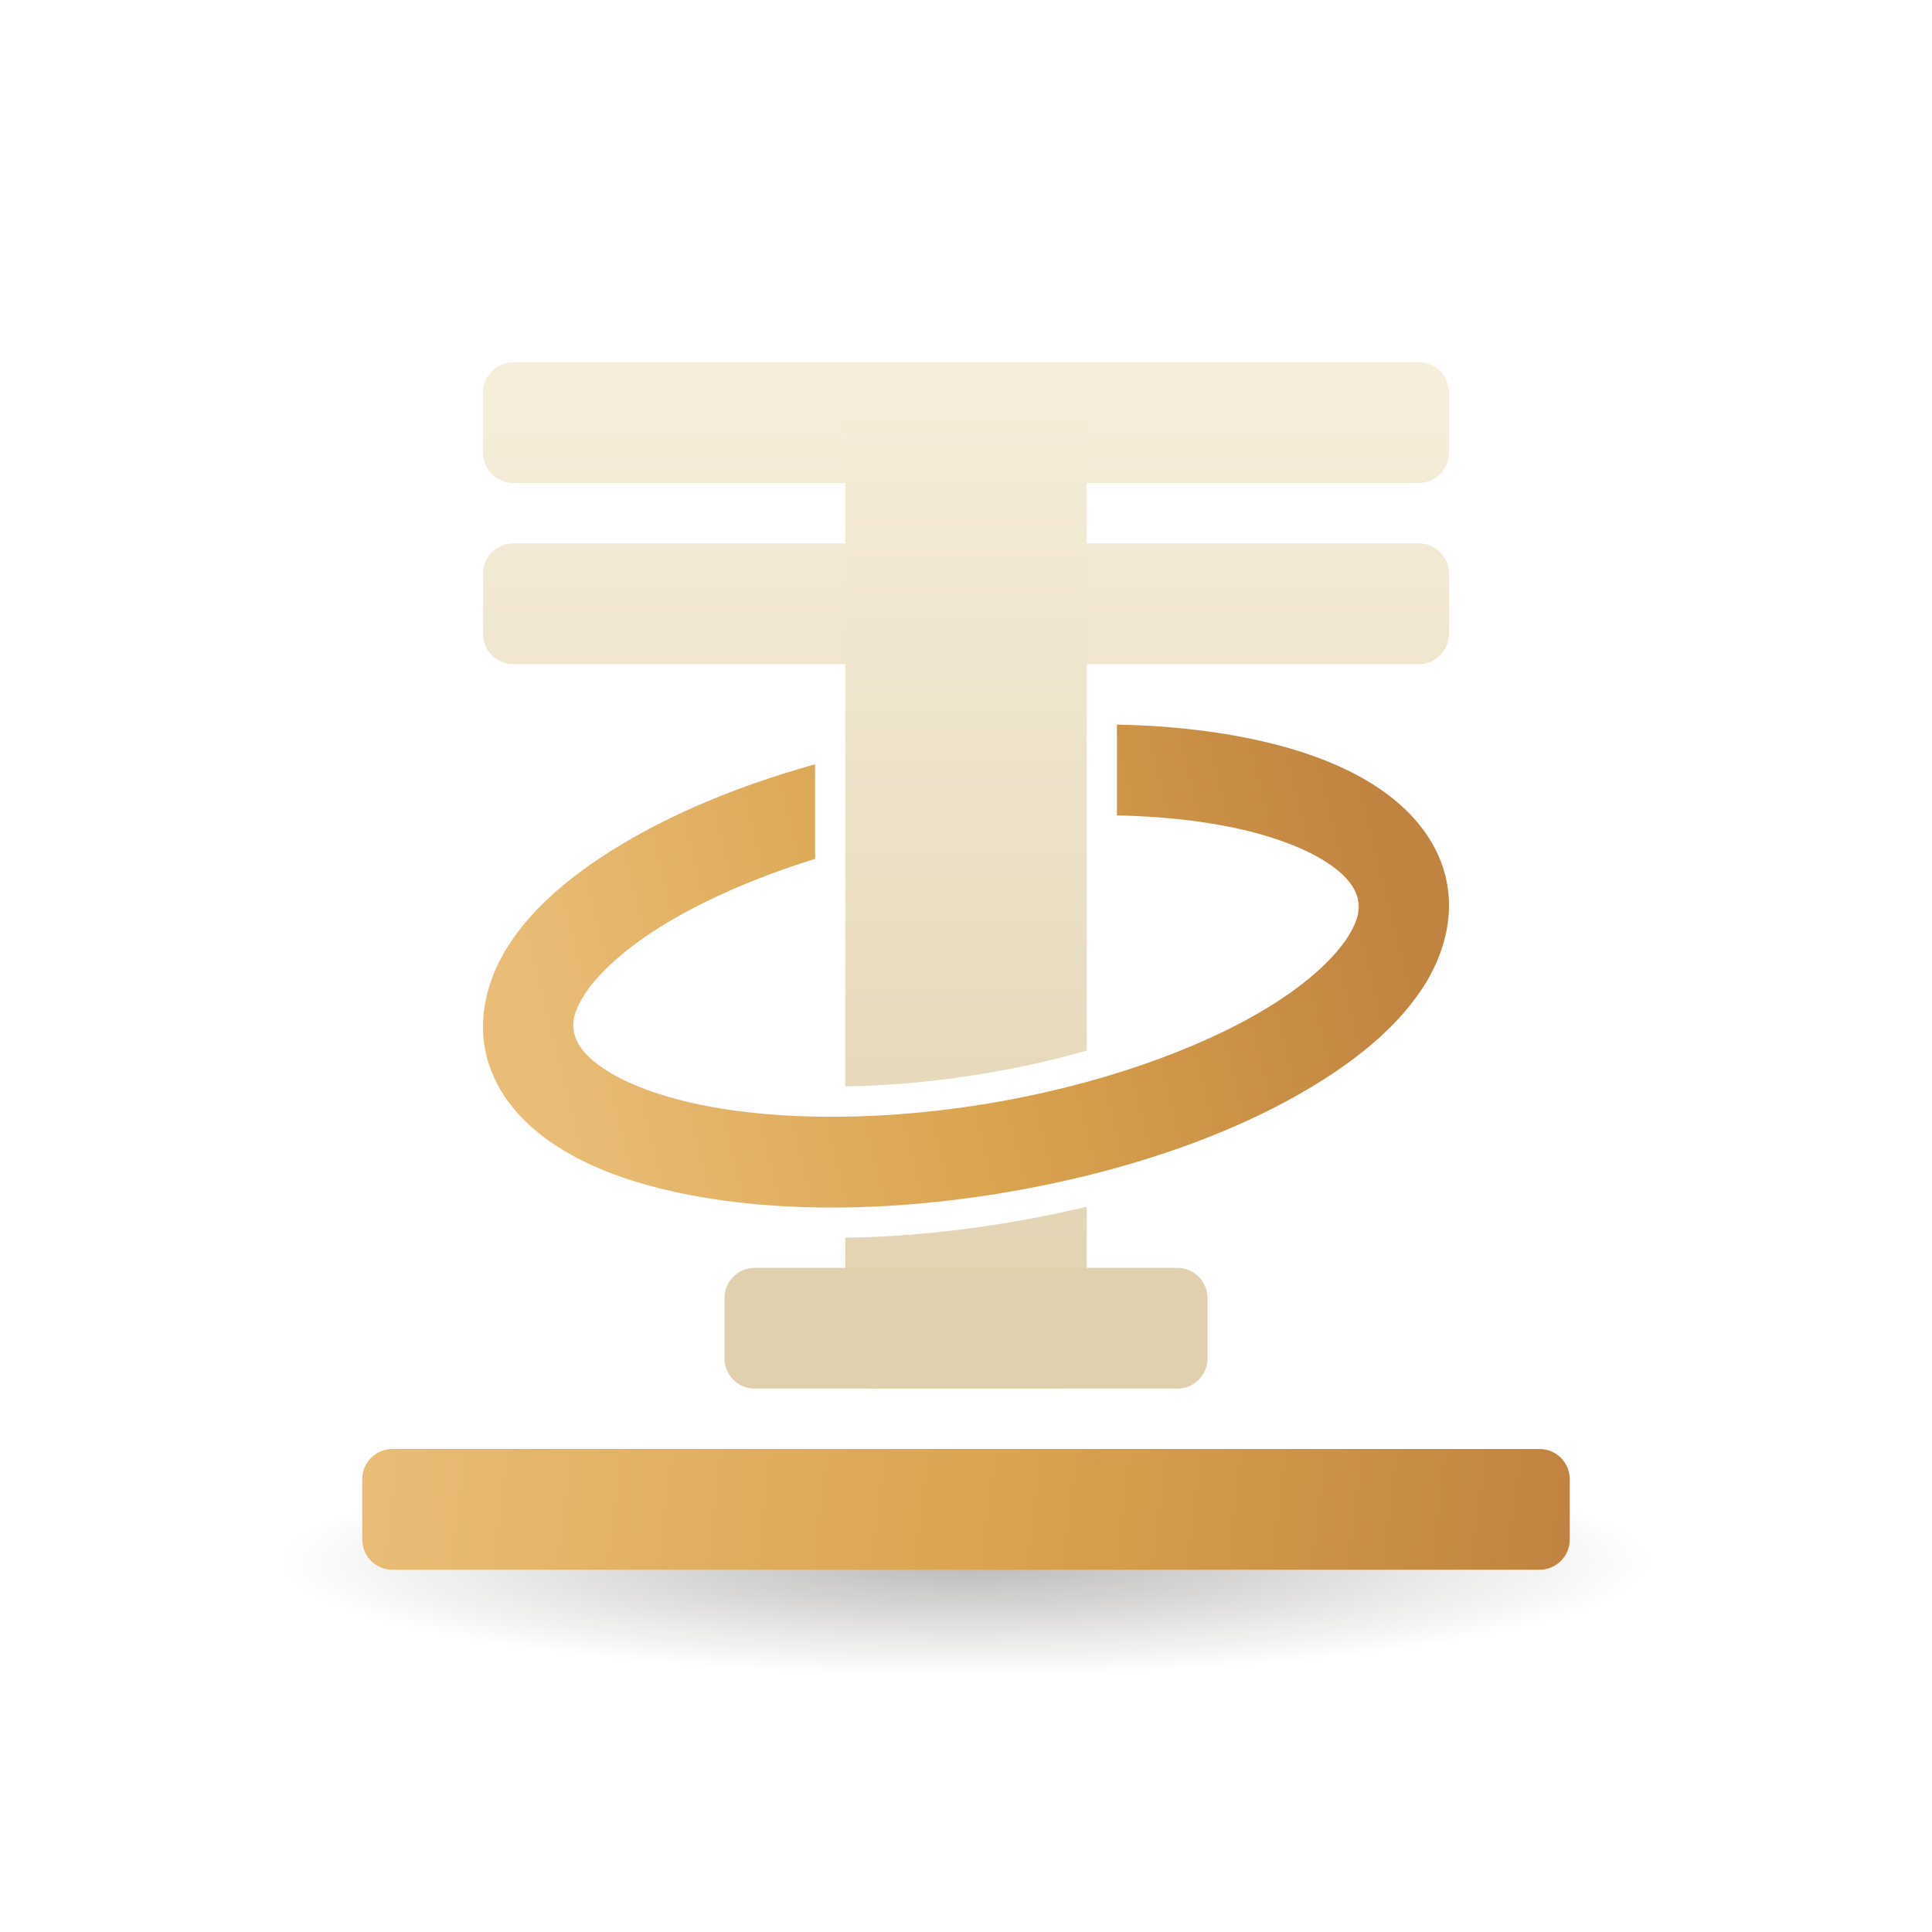
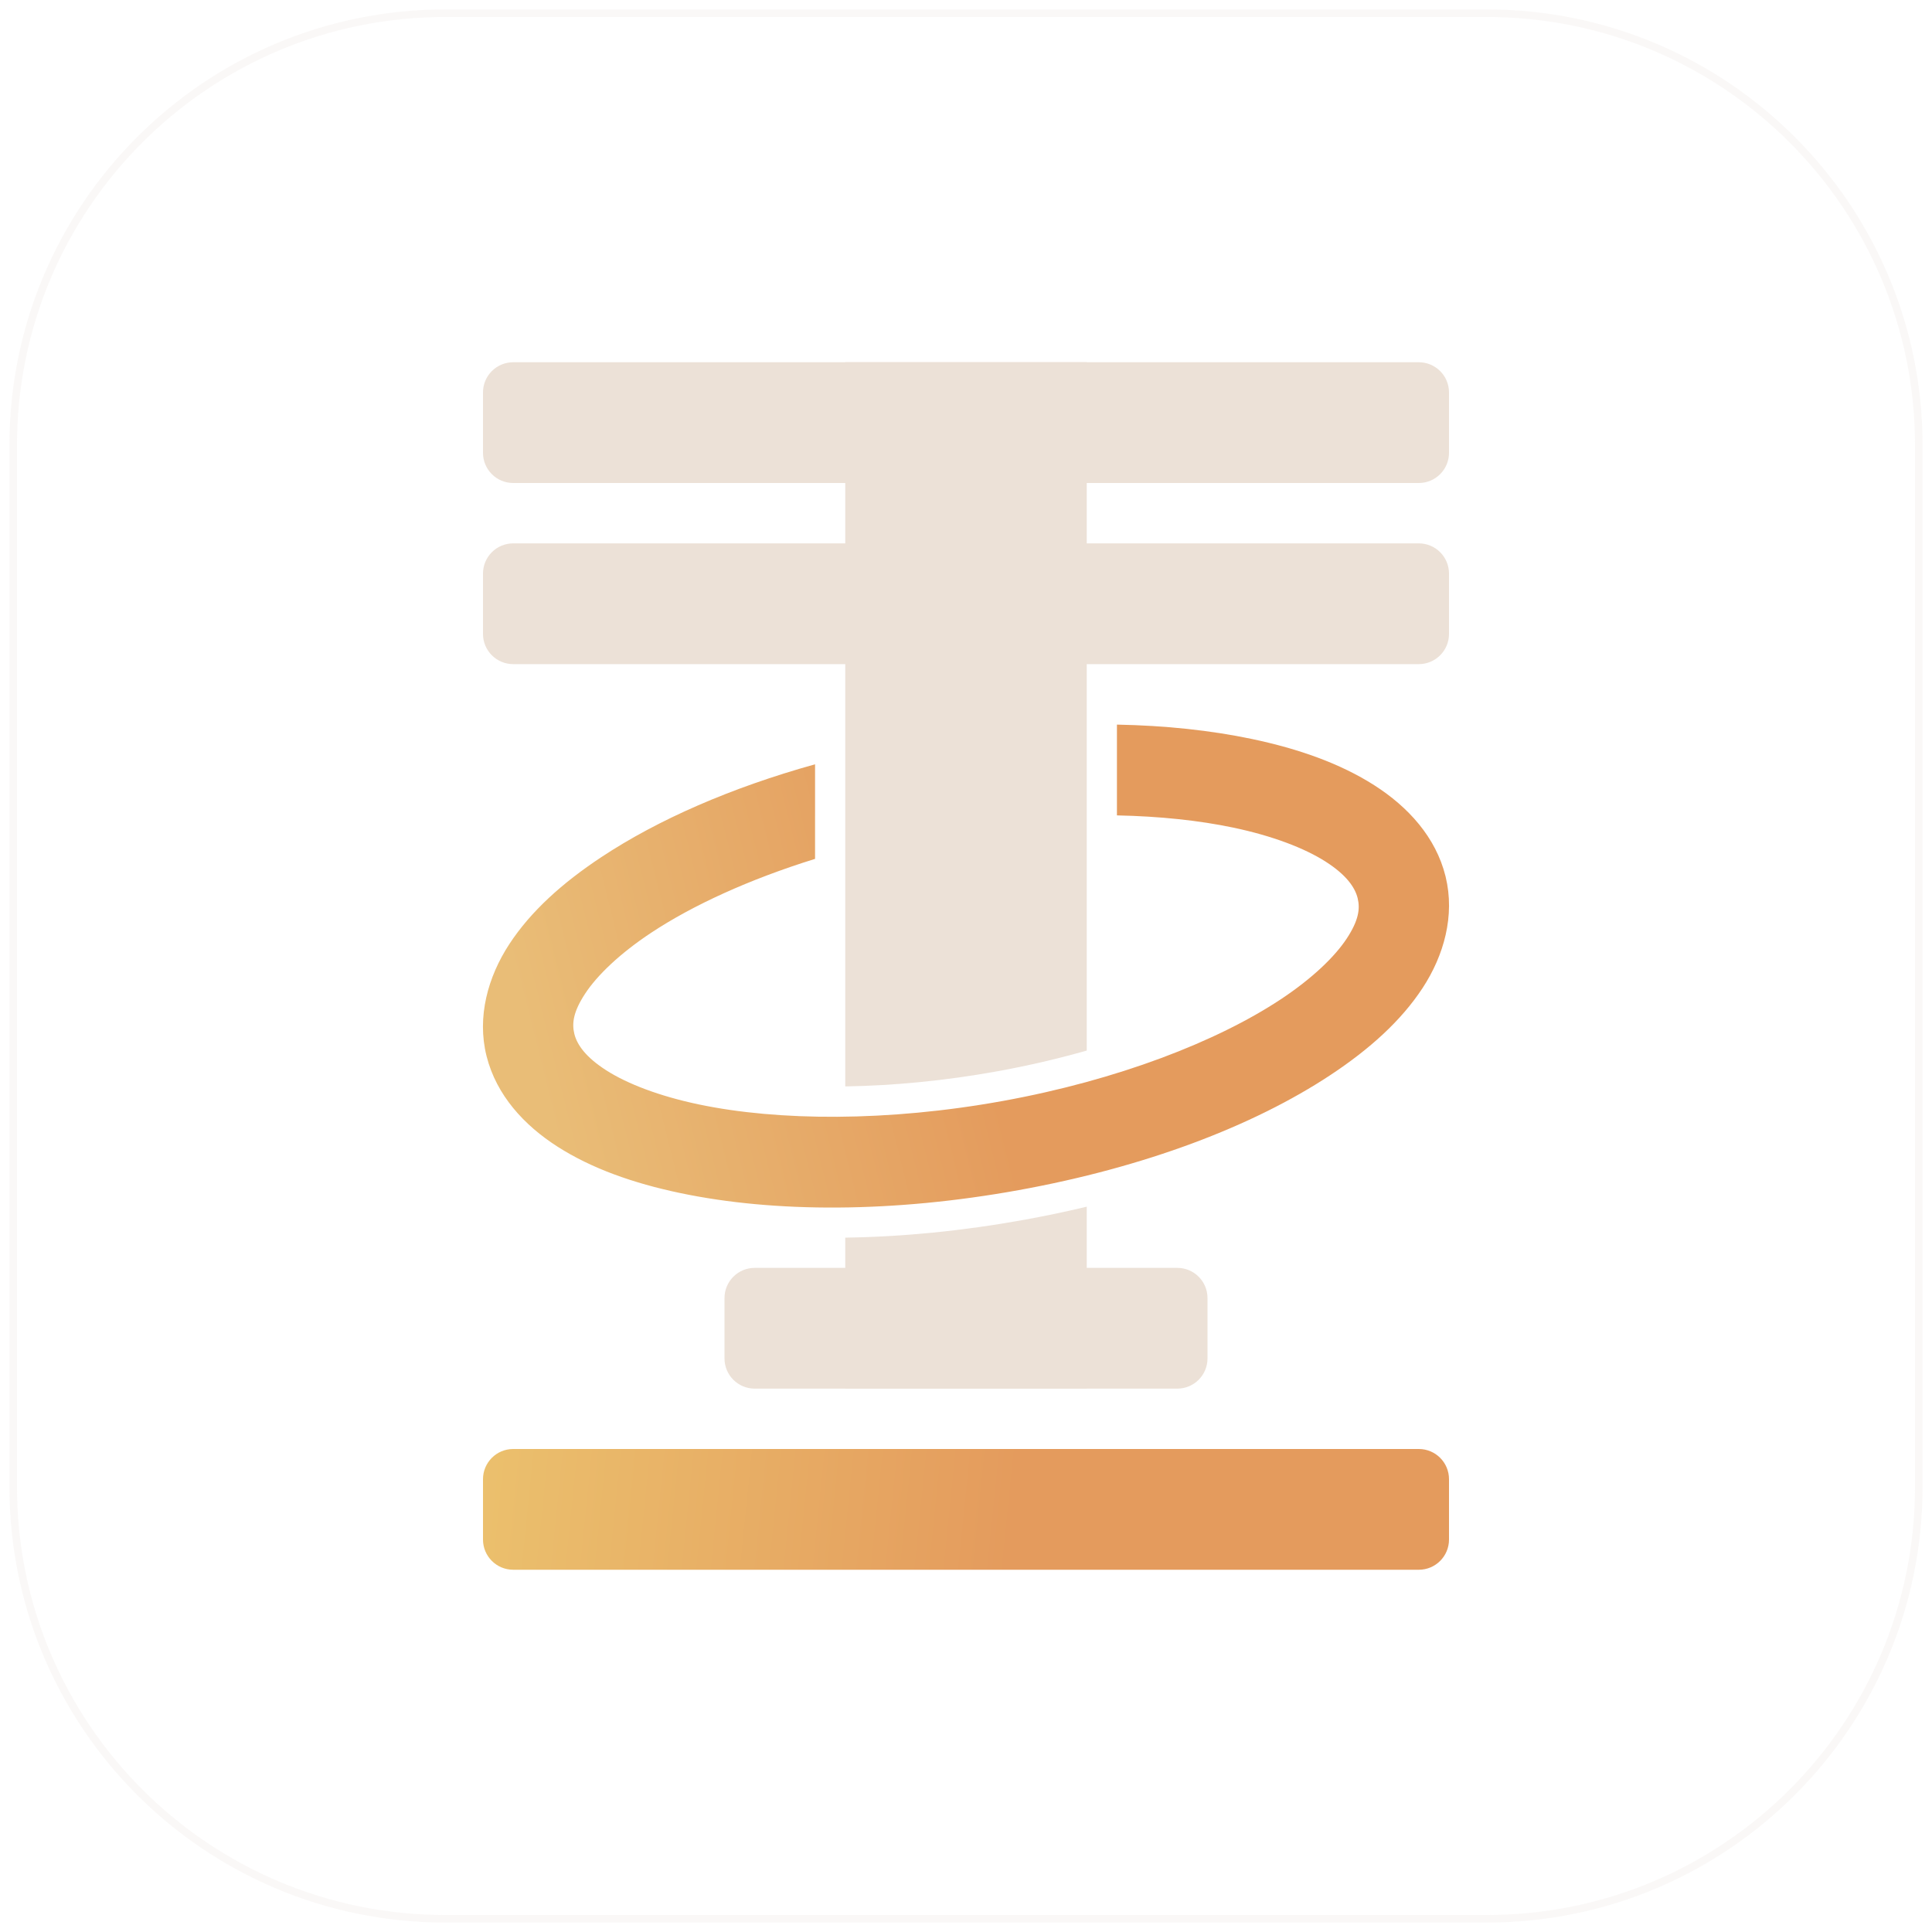
<svg xmlns="http://www.w3.org/2000/svg" xmlns:ns1="http://sodipodi.sourceforge.net/DTD/sodipodi-0.0.dtd" xmlns:xlink="http://www.w3.org/1999/xlink" width="512" height="512" viewBox="0 0 512 512" version="1.1" id="typbase-icon">
  <ns1:namedview id="base" pagecolor="#0f0b07" bordercolor="#d9a55a" borderopacity="0.25" showgrid="true">
    <ns1:guide position="256,0" orientation="1,0" />
    <ns1:guide position="112,0" orientation="1,0" />
    <ns1:guide position="400,0" orientation="1,0" />
    <ns1:guide position="222,0" orientation="1,0" />
    <ns1:guide position="290,0" orientation="1,0" />
    <ns1:guide position="0,428" orientation="0,1" />
    <ns1:guide position="0,398" orientation="0,1" />
    <ns1:guide position="0,376" orientation="0,1" />
    <ns1:guide position="0,346" orientation="0,1" />
    <ns1:guide position="0,228" orientation="0,1" />
    <ns1:guide position="0,102" orientation="0,1" />
    <ns1:guide position="0,74" orientation="0,1" />
  </ns1:namedview>
  <defs id="defs22">
+     <linearGradient id="linearGradient27" gradientUnits="userSpaceOnUse" x1="256" y1="84" x2="256" y2="420">
+       <stop offset="0" stop-color="#f6eedb" id="stop23" style="stop-color:#c1a78e;stop-opacity:1;" />
+       <stop offset="1" stop-color="#e0d0ae" id="stop24" />
+     </linearGradient>
    <linearGradient id="grad-bg" x1="0" y1="0" x2="0" y2="1">
      <stop offset="0" stop-color="#342a20" id="stop1" />
      <stop offset=".5" stop-color="#251d14" id="stop2" />
      <stop offset="1" stop-color="#171209" id="stop3" />
    </linearGradient>
    <radialGradient id="grad-glow">
      <stop offset="0" stop-color="#d9a55a" stop-opacity=".13" id="stop4" />
      <stop offset=".55" stop-color="#d9a55a" stop-opacity=".05" id="stop5" />
      <stop offset="1" stop-color="#d9a55a" stop-opacity="0" id="stop6" />
    </radialGradient>
    <linearGradient id="grad-cream" gradientUnits="userSpaceOnUse" x1="256" y1="84" x2="256" y2="420">
      <stop offset="0" stop-color="#f6eedb" id="stop7" />
      <stop offset="1" stop-color="#e0d0ae" id="stop8" />
    </linearGradient>
    <linearGradient id="grad-brass" gradientUnits="userSpaceOnUse" x1="74" y1="284" x2="438" y2="284">
      <stop offset="0" stop-color="#e9bd77" id="stop9" />
-       <stop offset=".5" stop-color="#d9a24e" id="stop10" />
-       <stop offset="1" stop-color="#c08340" id="stop11" />
+       <stop offset="0.5" stop-color="#d9a24e" id="stop10" style="stop-color:#e49b5d;stop-opacity:1;" />
    </linearGradient>
    <linearGradient id="grad-plinth" gradientUnits="userSpaceOnUse" x1="132" y1="410" x2="380" y2="438" gradientTransform="matrix(1.032258,0,0,0.953036,-8.258064,25.25525)">
-       <stop offset="0" stop-color="#e9bd77" id="stop12" />
-       <stop offset=".55" stop-color="#d9a24e" id="stop13" />
-       <stop offset="1" stop-color="#c08340" id="stop14" />
+       <stop offset="0" stop-color="#e9bd77" id="stop12" style="stop-color:#ebc06d;stop-opacity:1;" />
+       <stop offset="0.55" stop-color="#d9a24e" id="stop13" style="stop-color:#e49b5d;stop-opacity:1;" />
    </linearGradient>
    <radialGradient id="grad-node" cx=".38" cy=".32" r=".8">
      <stop offset="0" stop-color="#fff7e2" id="stop15" />
      <stop offset=".45" stop-color="#fcd34d" id="stop16" />
      <stop offset=".8" stop-color="#f0a63a" id="stop17" />
      <stop offset="1" stop-color="#c87f1f" id="stop18" />
    </radialGradient>
    <radialGradient id="grad-node-glow">
      <stop offset="0" stop-color="#f0b04a" stop-opacity=".35" id="stop19" />
      <stop offset="1" stop-color="#f0b04a" stop-opacity="0" id="stop20" />
    </radialGradient>
    <radialGradient id="grad-shadow" gradientTransform="matrix(2.46306,0,0,0.405999,0,-16)" cx="103.936" cy="1059.116" fx="103.936" fy="1059.116" r="73.892" gradientUnits="userSpaceOnUse">
      <stop offset="0" stop-color="#0d0803" stop-opacity=".28" id="stop21" />
      <stop offset="1" stop-color="#0d0803" stop-opacity="0" id="stop22" />
    </radialGradient>
-     <linearGradient xlink:href="#grad-cream" id="linearGradient24" gradientUnits="userSpaceOnUse" x1="256" y1="84" x2="256" y2="420" gradientTransform="matrix(0.888889,0,0,1.066667,28.44445,6.399995)" />
-     <linearGradient xlink:href="#grad-cream" id="linearGradient25" gradientUnits="userSpaceOnUse" x1="256" y1="84" x2="256" y2="420" gradientTransform="matrix(0.888889,0,0,1.066667,28.44445,-1.066682)" />
    <linearGradient xlink:href="#grad-brass" id="linearGradient26" gradientUnits="userSpaceOnUse" x1="74" y1="284" x2="438" y2="284" gradientTransform="matrix(0.6442475,0.01944376,0.01944376,0.5569046,91.37011,93.4756)" />
-     <linearGradient xlink:href="#grad-cream" id="linearGradient29" gradientUnits="userSpaceOnUse" x1="256" y1="84" x2="256" y2="420" gradientTransform="matrix(0.9411765,0,0,0.8095239,15.05882,28)" />
-     <linearGradient xlink:href="#grad-plinth" id="linearGradient31" gradientUnits="userSpaceOnUse" gradientTransform="matrix(1.290322,0,0,1.142857,-74.32254,-84.57147)" x1="132" y1="410" x2="380" y2="438" />
+     <linearGradient xlink:href="#grad-plinth" id="linearGradient31" gradientUnits="userSpaceOnUse" gradientTransform="matrix(1.032258,0,0,1.142857,-8.258021,-84.57147)" x1="132" y1="410" x2="380" y2="438" />
  </defs>
-   <g id="layer-background" style="display:inline">
-     <ellipse id="ground-shadow" cx="256" cy="414" rx="182" ry="30" fill="url(#grad-shadow)" style="fill:url(#grad-shadow)" />
-   </g>
-   <g id="layer-orbit-far" transform="rotate(-12 256 284)" style="display:inline">
+   <g id="layer-orbit" transform="rotate(-12 256 284)" style="display:inline">
    <path id="outer-orbit-far" style="baseline-shift:baseline;display:inline;overflow:visible;vector-effect:none;fill:url(#linearGradient26);stroke-linecap:round;enable-background:accumulate;stop-color:#000000;stop-opacity:1;opacity:1" d="M 314.248 202.356 L 309.246 225.888 C 320.323 228.479 330.284 231.738 338.67 235.441 C 348.487 239.777 356.094 244.745 360.773 249.351 C 365.451 253.955 366.978 257.673 367.08 260.571 C 367.08 260.572 367.079 260.572 367.079 260.573 C 367.08 260.605 367.082 260.636 367.083 260.668 C 367.157 263.534 366.098 266.437 362.07 270.433 C 357.997 274.474 350.94 278.905 341.543 282.602 C 322.748 289.998 294.918 294.561 263.892 293.625 C 232.867 292.688 204.601 286.459 184.968 277.787 C 175.151 273.451 167.544 268.482 162.866 263.876 C 158.188 259.272 156.66 255.556 156.558 252.658 C 156.558 252.657 156.559 252.656 156.559 252.656 A 12 12 0 0 0 156.556 252.591 C 156.473 249.714 157.525 246.807 161.568 242.796 C 165.641 238.755 172.698 234.324 182.095 230.626 C 194.313 225.819 210.348 222.208 228.598 220.527 L 233.809 196.01 C 210.77 197.44 190.078 201.694 173.306 208.293 C 161.795 212.823 152.049 218.432 144.664 225.759 C 137.28 233.086 132.203 242.858 132.574 253.492 A 12 12 0 0 0 132.575 253.496 C 132.576 253.542 132.577 253.589 132.579 253.635 C 132.994 264.212 138.465 273.534 146.029 280.98 C 153.627 288.459 163.56 294.569 175.272 299.741 C 198.695 310.087 229.438 316.596 263.168 317.614 C 296.898 318.632 327.308 313.995 350.332 304.935 C 361.843 300.405 371.589 294.794 378.974 287.468 C 386.315 280.185 391.374 270.486 391.07 259.926 C 391.068 259.863 391.067 259.8 391.064 259.737 A 12 12 0 0 0 391.065 259.733 C 390.693 249.099 385.206 239.727 377.609 232.249 C 370.011 224.77 360.078 218.658 348.367 213.485 C 338.244 209.015 326.755 205.26 314.248 202.356 z " />
  </g>
+   <g id="layer-plinth" style="display:inline">
+     <rect id="plinth" x="128" y="384" width="256" height="32" rx="8" fill="url(#grad-plinth)" style="fill:url(#linearGradient31);stroke-width:1.086" ry="8" />
+   </g>
  <g id="layer-column" style="display:inline">
-     <rect id="rule-top" x="128" y="96" width="256" height="32" rx="8" fill="url(#grad-cream)" style="fill:url(#linearGradient24);stroke-width:0.974" ry="8" />
-     <rect id="rule-bottom" x="128" y="144" width="256" height="32" rx="8" fill="url(#grad-cream)" style="fill:url(#linearGradient25);stroke-width:0.974" ry="8" />
-     <path id="stem" style="fill:url(#linearGradient29);stroke:none;stroke-width:0.947;stroke-dasharray:none" d="M 224 96 L 224 287.916 C 236.6 287.715 250.275 286.443 264.295 283.902 C 272.565 282.404 280.508 280.542 288 278.412 L 288 96 L 224 96 z M 288 319.793 C 282.609 321.079 277.08 322.238 271.428 323.262 C 255.046 326.23 239.089 327.796 224 328.008 L 224 360.715 C 224 364.739 227.793 368 232.471 368 L 279.529 368 C 284.207 368 288 364.739 288 360.715 L 288 319.793 z " />
-     <rect id="rect35" x="192" y="336" width="128" height="32" rx="8" fill="url(#grad-cream)" style="fill:#e0d0ae;fill-opacity:1;stroke-width:0.689" ry="8" />
+     <rect id="rule-top" x="128" y="96" width="256" height="32" rx="8" fill="url(#grad-cream)" style="fill:#ece1d7;stroke-width:0.974;fill-opacity:1" ry="8" />
+     <rect id="rule-bottom" x="128" y="144" width="256" height="32" rx="8" fill="url(#grad-cream)" style="fill:#ece1d7;stroke-width:0.974;fill-opacity:1" ry="8" />
+     <rect id="rect35" x="192" y="336" width="128" height="32" rx="8" fill="url(#grad-cream)" style="fill:#ece1d7;fill-opacity:1;stroke-width:0.689" ry="8" />
+     <path id="rect29" style="fill:#ece1d7;fill-opacity:1;stroke:none;stroke-width:40;stroke-opacity:0.071" d="M 224 96 L 224 287.912 C 236.607 287.712 250.289 286.441 264.297 283.902 C 272.561 282.405 280.504 280.541 288 278.408 L 288 96 L 224 96 z M 288 319.783 C 282.599 321.075 277.068 322.237 271.426 323.26 C 255.114 326.216 239.126 327.775 224 327.986 L 224 368 L 288 368 L 288 319.783 z " />
  </g>
-   <g id="layer-plinth" style="display:inline">
-     <rect id="plinth" x="96" y="384" width="320" height="32" rx="8" fill="url(#grad-plinth)" style="fill:url(#linearGradient31);stroke-width:1.086" ry="8" />
+   <g id="layer-rim" style="display:inline">
+     <rect id="rim" x="3.5" y="3.5" width="505" height="505" rx="114.5" fill="none" stroke="#f6eedb" stroke-opacity=".07" stroke-width="2" style="stroke:#c1a78e;stroke-opacity:0.071" />
  </g>
-   <g id="layer-orbit-near" transform="rotate(-12 256 284)" style="display:inline" />
-   <g id="layer-rim" style="display:inline" />
</svg>
